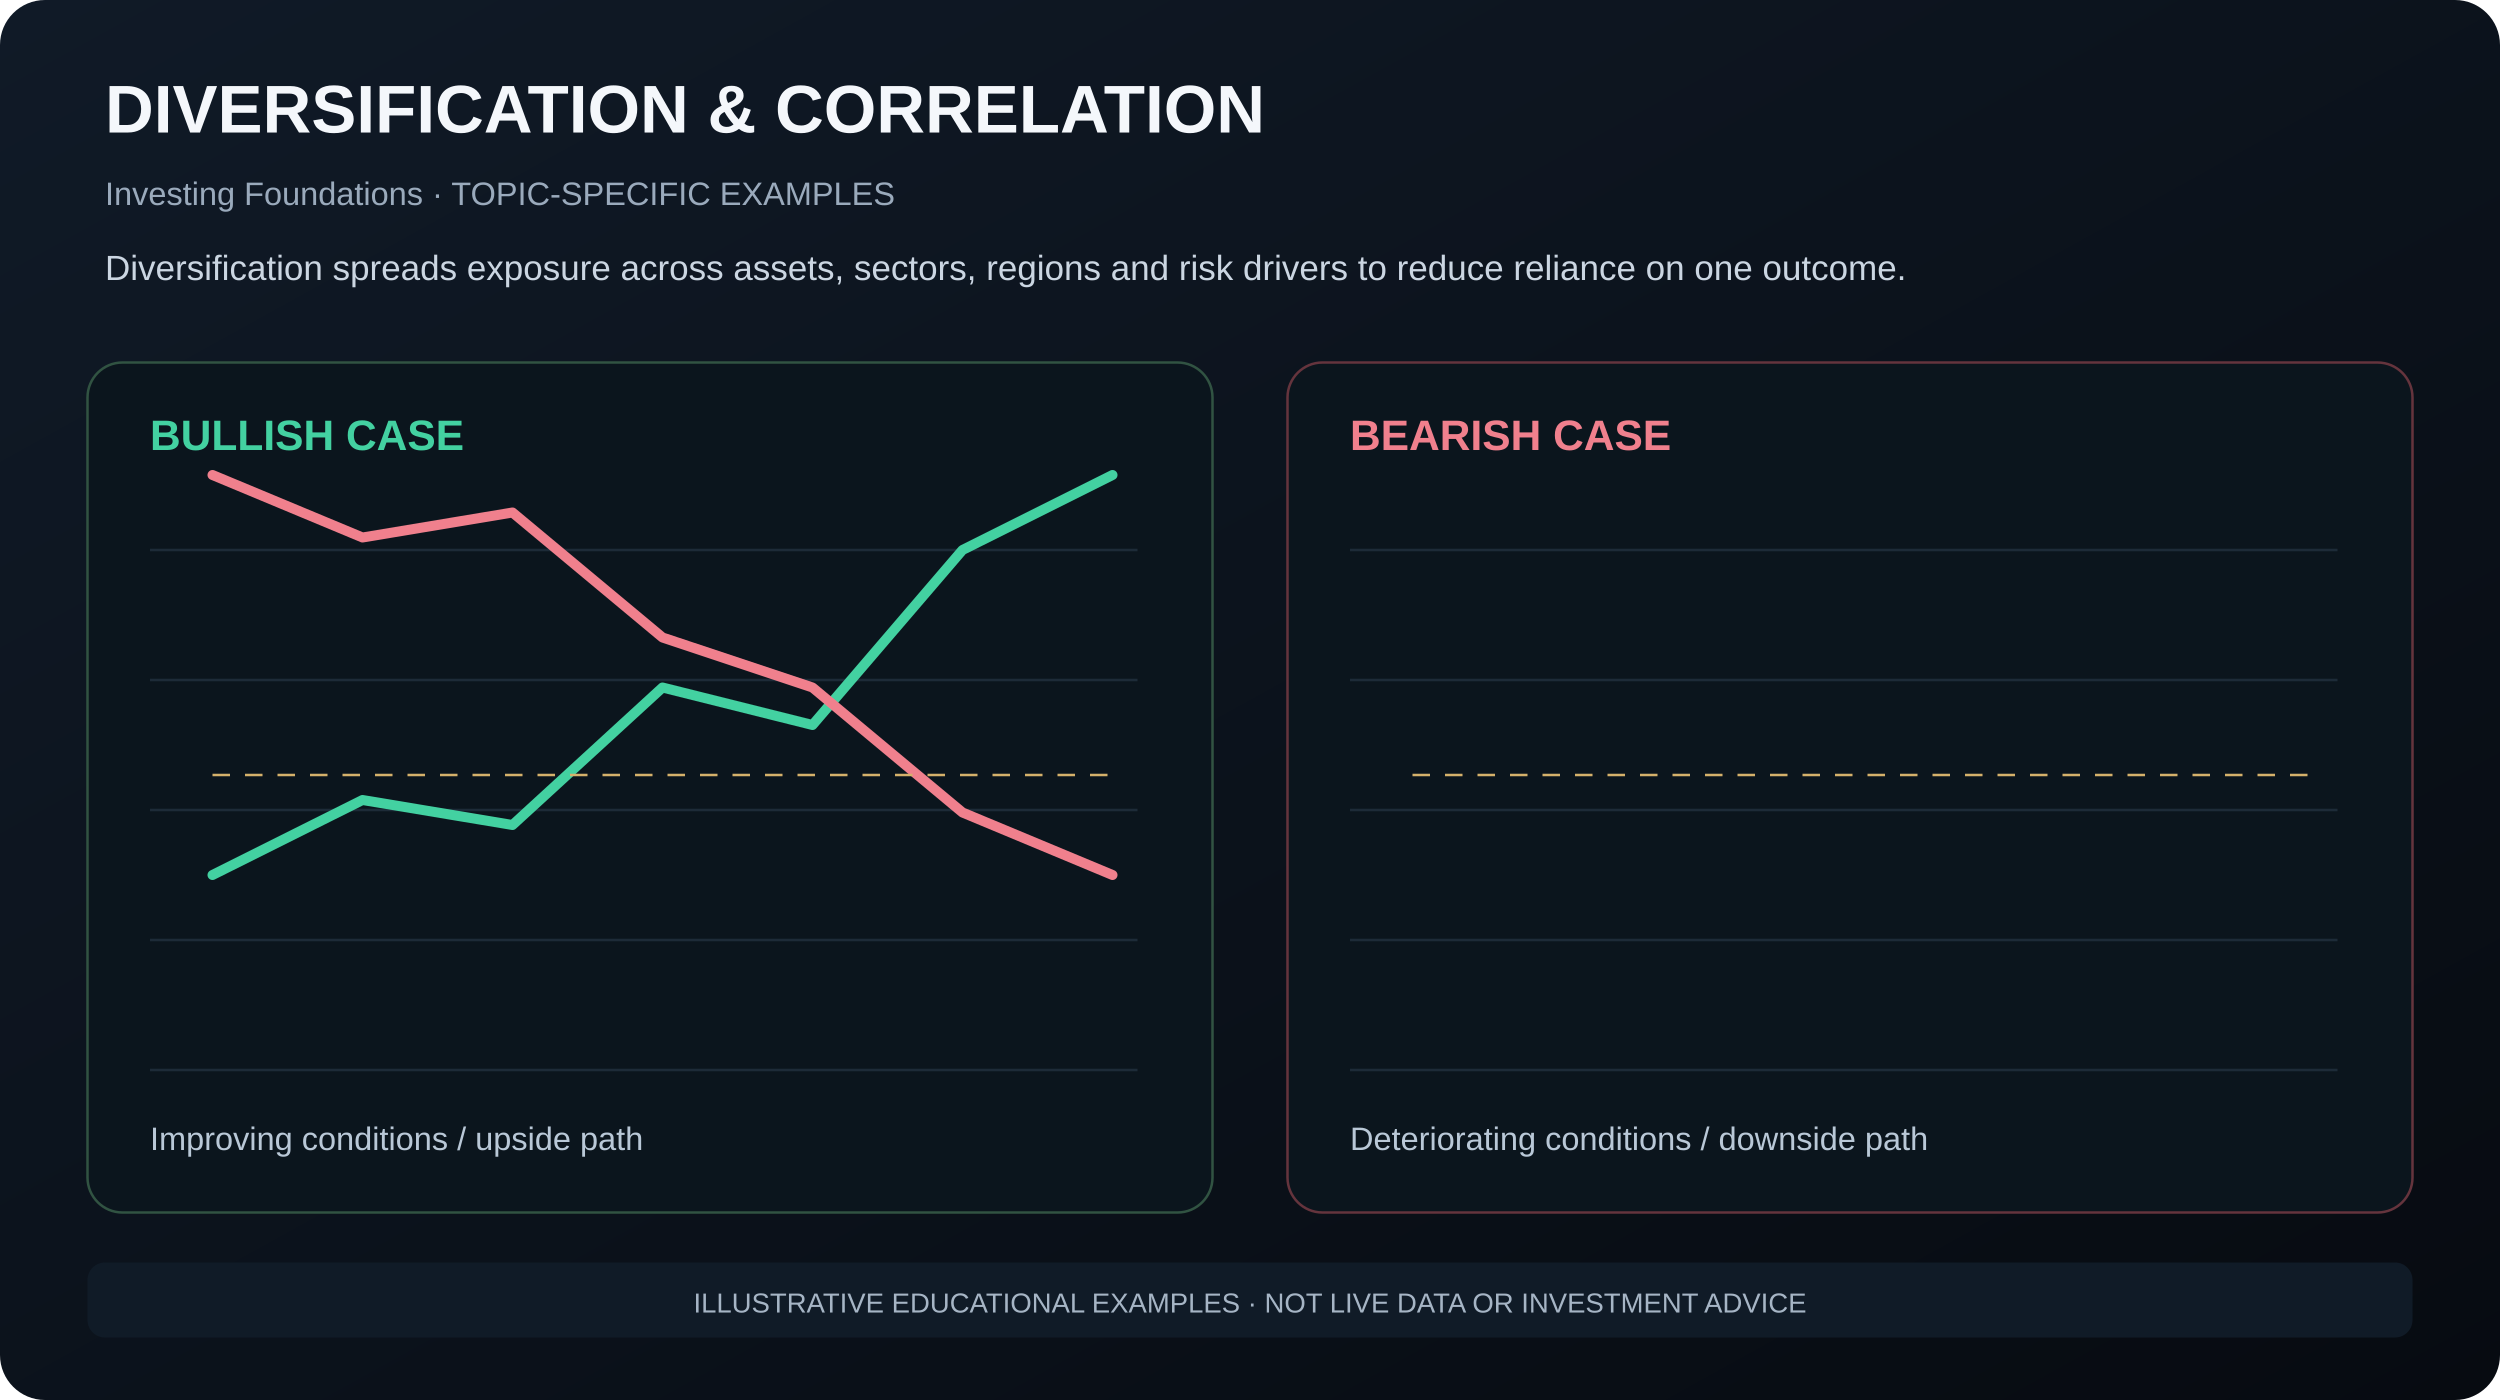
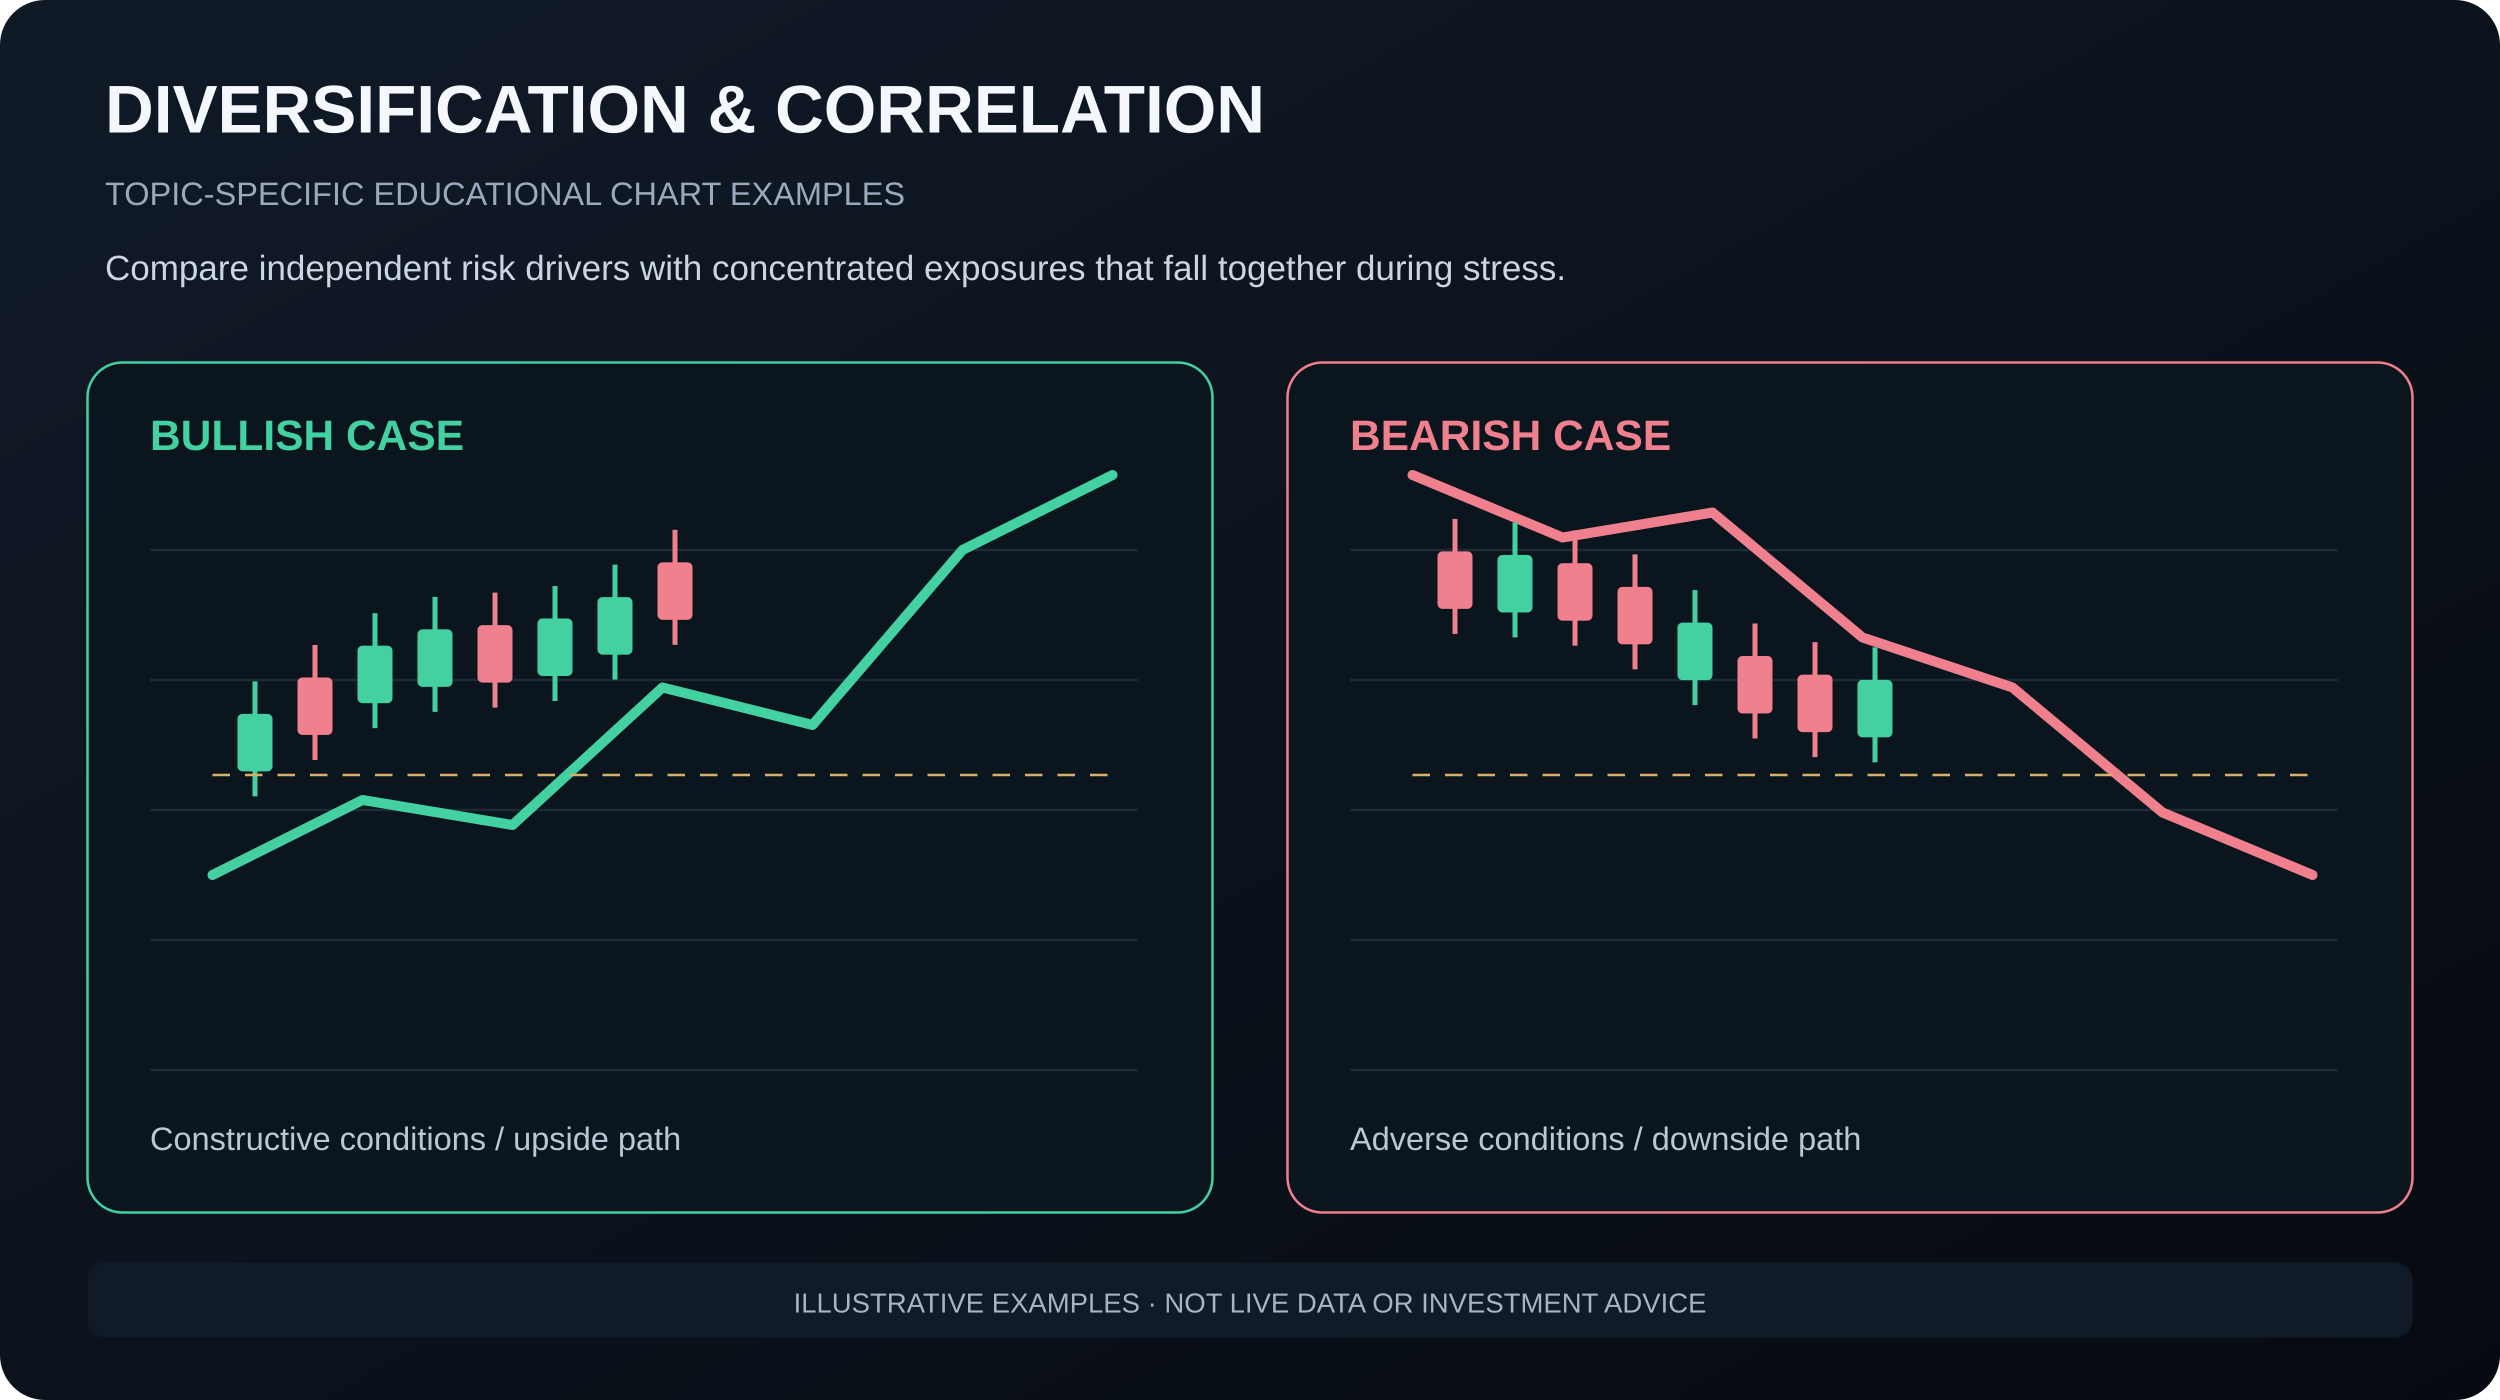
<svg xmlns="http://www.w3.org/2000/svg" viewBox="0 0 1000 560" role="img" aria-label="DIVERSIFICATION &amp; CORRELATION: bullish and bearish examples">
  <defs>
    <linearGradient id="bg" x1="0" y1="0" x2="1" y2="1">
      <stop offset="0" stop-color="#101a27" />
      <stop offset="1" stop-color="#070b11" />
    </linearGradient>
  </defs>
  <rect width="1000" height="560" rx="18" fill="url(#bg)" />
  <text x="42" y="53" fill="#f4f7fb" font-size="27" font-weight="800" font-family="Arial,sans-serif">DIVERSIFICATION &amp; CORRELATION</text>
-   <text x="42" y="82" fill="#9aaabc" font-size="13" font-family="Arial,sans-serif">Investing Foundations · TOPIC-SPECIFIC EXAMPLES</text>
-   <text x="42" y="112" fill="#cbd6e2" font-size="14" font-family="Arial,sans-serif">Diversification spreads exposure across assets, sectors, regions and risk drivers to reduce reliance on one outcome.</text>
-   <rect x="35" y="145" width="450" height="340" rx="14" fill="#0b151d" stroke="#315342" />
-   <rect x="515" y="145" width="450" height="340" rx="14" fill="#0b151d" stroke="#65343d" />
+   <text x="42" y="82" fill="#9aaabc" font-size="13" font-family="Arial,sans-serif">TOPIC-SPECIFIC EDUCATIONAL CHART EXAMPLES</text>
+   <text x="42" y="112" fill="#cbd6e2" font-size="14" font-family="Arial,sans-serif">Compare independent risk drivers with concentrated exposures that fall together during stress.</text>
+   <rect x="35" y="145" width="450" height="340" rx="14" fill="#0b151d" stroke="#43d1a1" />
+   <rect x="515" y="145" width="450" height="340" rx="14" fill="#0b151d" stroke="#f0808d" />
  <text x="60" y="180" fill="#43d1a1" font-size="17" font-weight="800" font-family="Arial,sans-serif">BULLISH CASE</text>
  <text x="540" y="180" fill="#f0808d" font-size="17" font-weight="800" font-family="Arial,sans-serif">BEARISH CASE</text>
  <g stroke="#1d2b38" stroke-width="1">
    <line x1="60" y1="220" x2="455" y2="220" />
    <line x1="540" y1="220" x2="935" y2="220" />
    <line x1="60" y1="272" x2="455" y2="272" />
    <line x1="540" y1="272" x2="935" y2="272" />
    <line x1="60" y1="324" x2="455" y2="324" />
    <line x1="540" y1="324" x2="935" y2="324" />
    <line x1="60" y1="376" x2="455" y2="376" />
    <line x1="540" y1="376" x2="935" y2="376" />
    <line x1="60" y1="428" x2="455" y2="428" />
    <line x1="540" y1="428" x2="935" y2="428" />
  </g>
  <path d="M 85 350 L 145 320 L 205 330 L 265 275 L 325 290 L 385 220 L 445 190" fill="none" stroke="#43d1a1" stroke-width="4" stroke-linecap="round" stroke-linejoin="round" />
-   <path d="M 85 190 L 145 215 L 205 205 L 265 255 L 325 275 L 385 325 L 445 350" fill="none" stroke="#f0808d" stroke-width="4" stroke-linecap="round" stroke-linejoin="round" />
+   <path d="M 565 190 L 625 215 L 685 205 L 745 255 L 805 275 L 865 325 L 925 350" fill="none" stroke="#f0808d" stroke-width="4" stroke-linecap="round" stroke-linejoin="round" />
+   <g>
+     <line x1="102" y1="272.552" x2="102" y2="318.552" stroke="#43d1a1" stroke-width="2" />
+     <rect x="95" y="285.552" width="14" height="23" rx="2" fill="#43d1a1" />
+     <line x1="126" y1="257.985" x2="126" y2="303.985" stroke="#f0808d" stroke-width="2" />
+     <rect x="119" y="270.985" width="14" height="23" rx="2" fill="#f0808d" />
+     <line x1="150" y1="245.27" x2="150" y2="291.27" stroke="#43d1a1" stroke-width="2" />
+     <rect x="143" y="258.27" width="14" height="23" rx="2" fill="#43d1a1" />
+     <line x1="174" y1="238.743" x2="174" y2="284.743" stroke="#43d1a1" stroke-width="2" />
+     <rect x="167" y="251.743" width="14" height="23" rx="2" fill="#43d1a1" />
+     <line x1="198" y1="237.049" x2="198" y2="283.049" stroke="#f0808d" stroke-width="2" />
+     <rect x="191" y="250.049" width="14" height="23" rx="2" fill="#f0808d" />
+     <line x1="222" y1="234.391" x2="222" y2="280.391" stroke="#43d1a1" stroke-width="2" />
+     <rect x="215" y="247.391" width="14" height="23" rx="2" fill="#43d1a1" />
+     <line x1="246" y1="225.857" x2="246" y2="271.857" stroke="#43d1a1" stroke-width="2" />
+     <rect x="239" y="238.857" width="14" height="23" rx="2" fill="#43d1a1" />
+     <line x1="270" y1="211.938" x2="270" y2="257.938" stroke="#f0808d" stroke-width="2" />
+     <rect x="263" y="224.938" width="14" height="23" rx="2" fill="#f0808d" />
+   </g>
+   <g>
+     <line x1="582" y1="207.552" x2="582" y2="253.552" stroke="#f0808d" stroke-width="2" />
+     <rect x="575" y="220.552" width="14" height="23" rx="2" fill="#f0808d" />
+     <line x1="606" y1="208.985" x2="606" y2="254.985" stroke="#43d1a1" stroke-width="2" />
+     <rect x="599" y="221.985" width="14" height="23" rx="2" fill="#43d1a1" />
+     <line x1="630" y1="212.27" x2="630" y2="258.27" stroke="#f0808d" stroke-width="2" />
+     <rect x="623" y="225.27" width="14" height="23" rx="2" fill="#f0808d" />
+     <line x1="654" y1="221.743" x2="654" y2="267.743" stroke="#f0808d" stroke-width="2" />
+     <rect x="647" y="234.743" width="14" height="23" rx="2" fill="#f0808d" />
+     <line x1="678" y1="236.049" x2="678" y2="282.049" stroke="#43d1a1" stroke-width="2" />
+     <rect x="671" y="249.049" width="14" height="23" rx="2" fill="#43d1a1" />
+     <line x1="702" y1="249.391" x2="702" y2="295.391" stroke="#f0808d" stroke-width="2" />
+     <rect x="695" y="262.391" width="14" height="23" rx="2" fill="#f0808d" />
+     <line x1="726" y1="256.857" x2="726" y2="302.857" stroke="#f0808d" stroke-width="2" />
+     <rect x="719" y="269.857" width="14" height="23" rx="2" fill="#f0808d" />
+     <line x1="750" y1="258.938" x2="750" y2="304.938" stroke="#43d1a1" stroke-width="2" />
+     <rect x="743" y="271.938" width="14" height="23" rx="2" fill="#43d1a1" />
+   </g>
  <line x1="85" y1="310" x2="445" y2="310" stroke="#d5b16b" stroke-dasharray="7 6" />
  <line x1="565" y1="310" x2="925" y2="310" stroke="#d5b16b" stroke-dasharray="7 6" />
-   <text x="60" y="460" fill="#b9c8d7" font-size="13" font-family="Arial,sans-serif">Improving conditions / upside path</text>
-   <text x="540" y="460" fill="#b9c8d7" font-size="13" font-family="Arial,sans-serif">Deteriorating conditions / downside path</text>
+   <text x="60" y="460" fill="#b9c8d7" font-size="13" font-family="Arial,sans-serif">Constructive conditions / upside path</text>
+   <text x="540" y="460" fill="#b9c8d7" font-size="13" font-family="Arial,sans-serif">Adverse conditions / downside path</text>
  <rect x="35" y="505" width="930" height="30" rx="7" fill="#101b27" />
-   <text x="500" y="525" fill="#a6b5c5" text-anchor="middle" font-size="11" font-family="Arial,sans-serif">ILLUSTRATIVE EDUCATIONAL EXAMPLES · NOT LIVE DATA OR INVESTMENT ADVICE</text>
+   <text x="500" y="525" fill="#a6b5c5" text-anchor="middle" font-size="11" font-family="Arial,sans-serif">ILLUSTRATIVE EXAMPLES · NOT LIVE DATA OR INVESTMENT ADVICE</text>
</svg>
